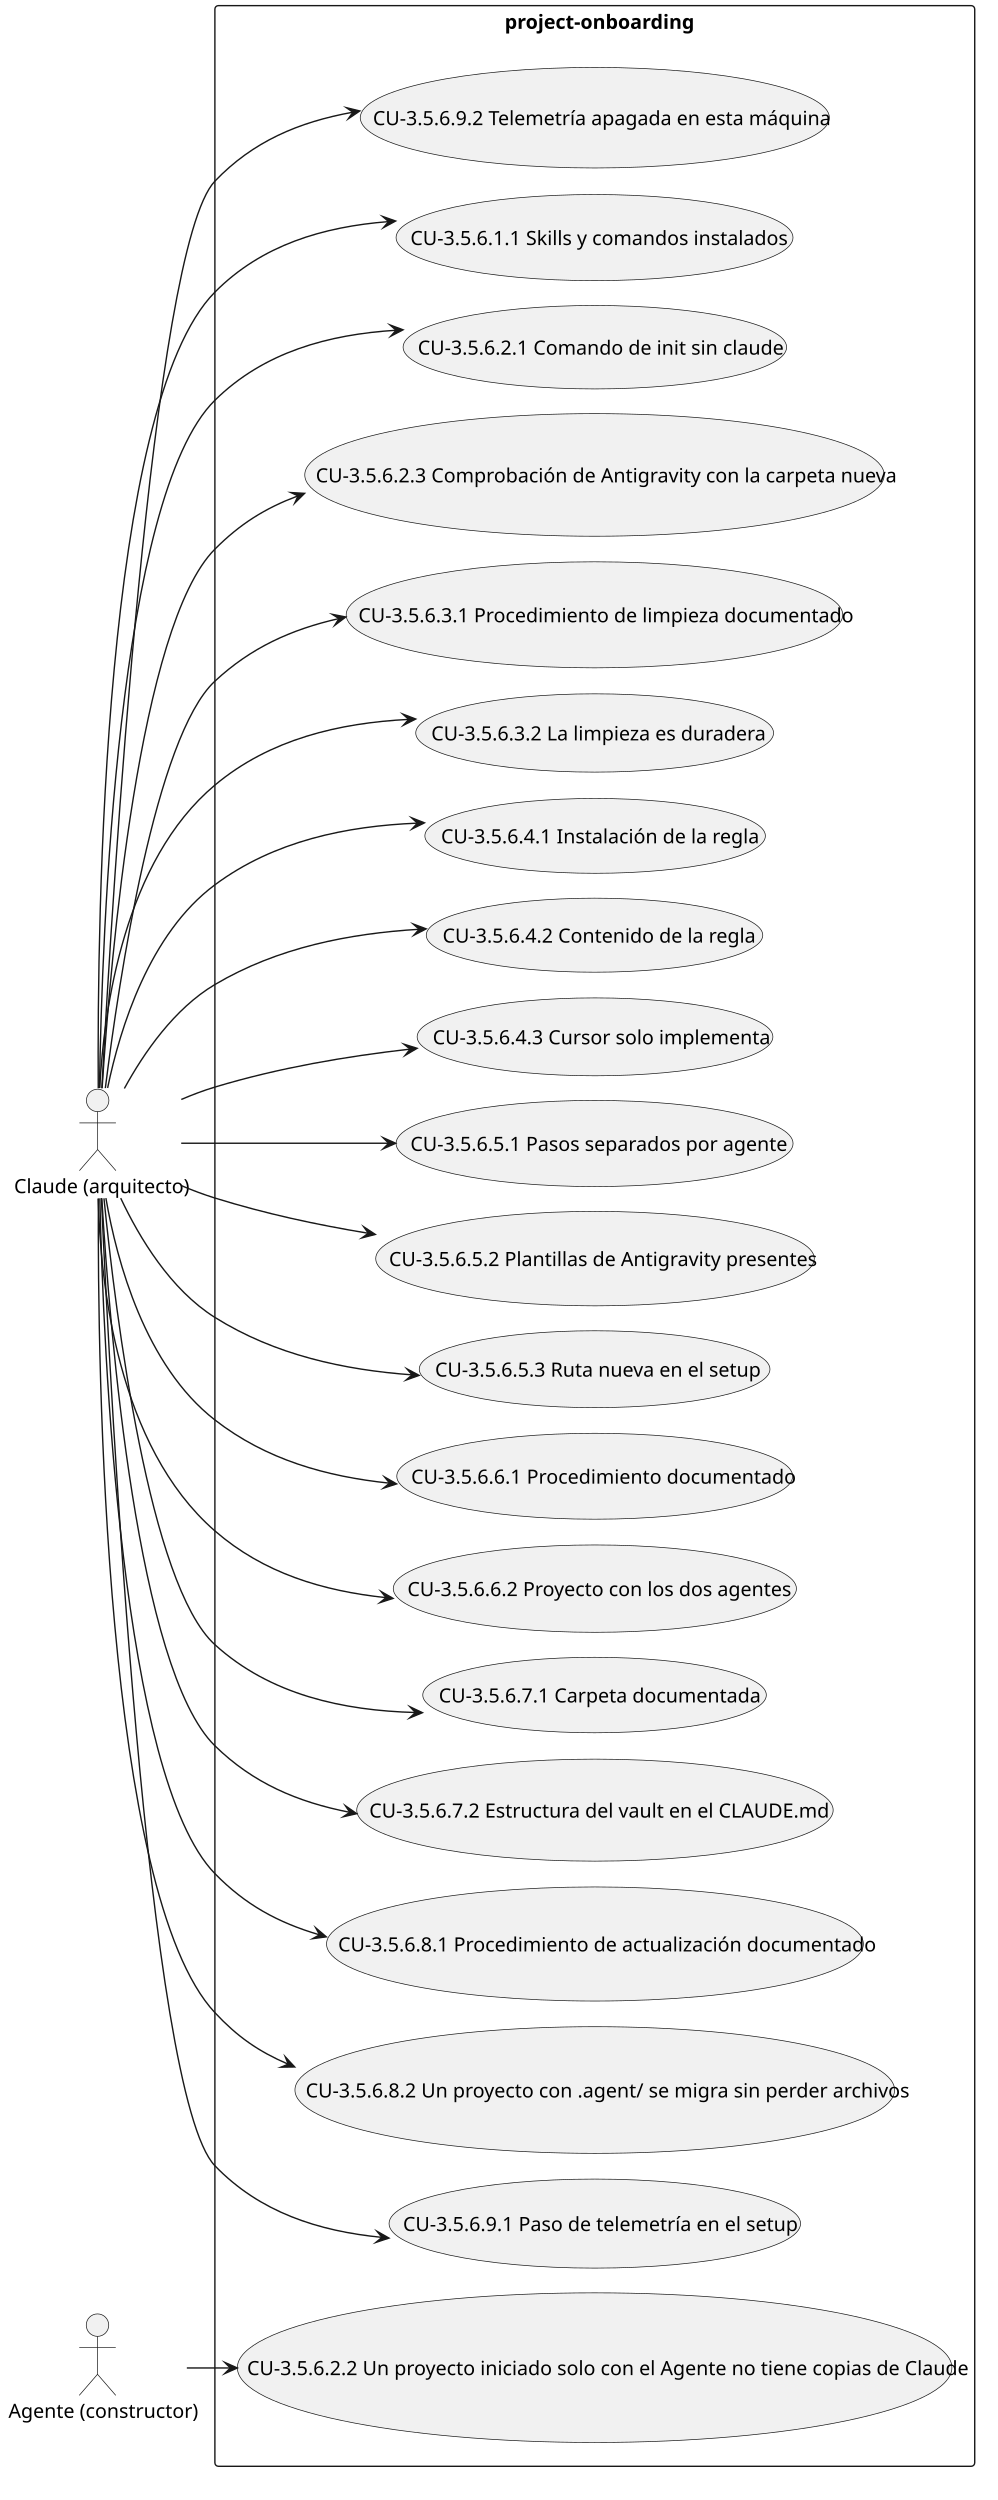
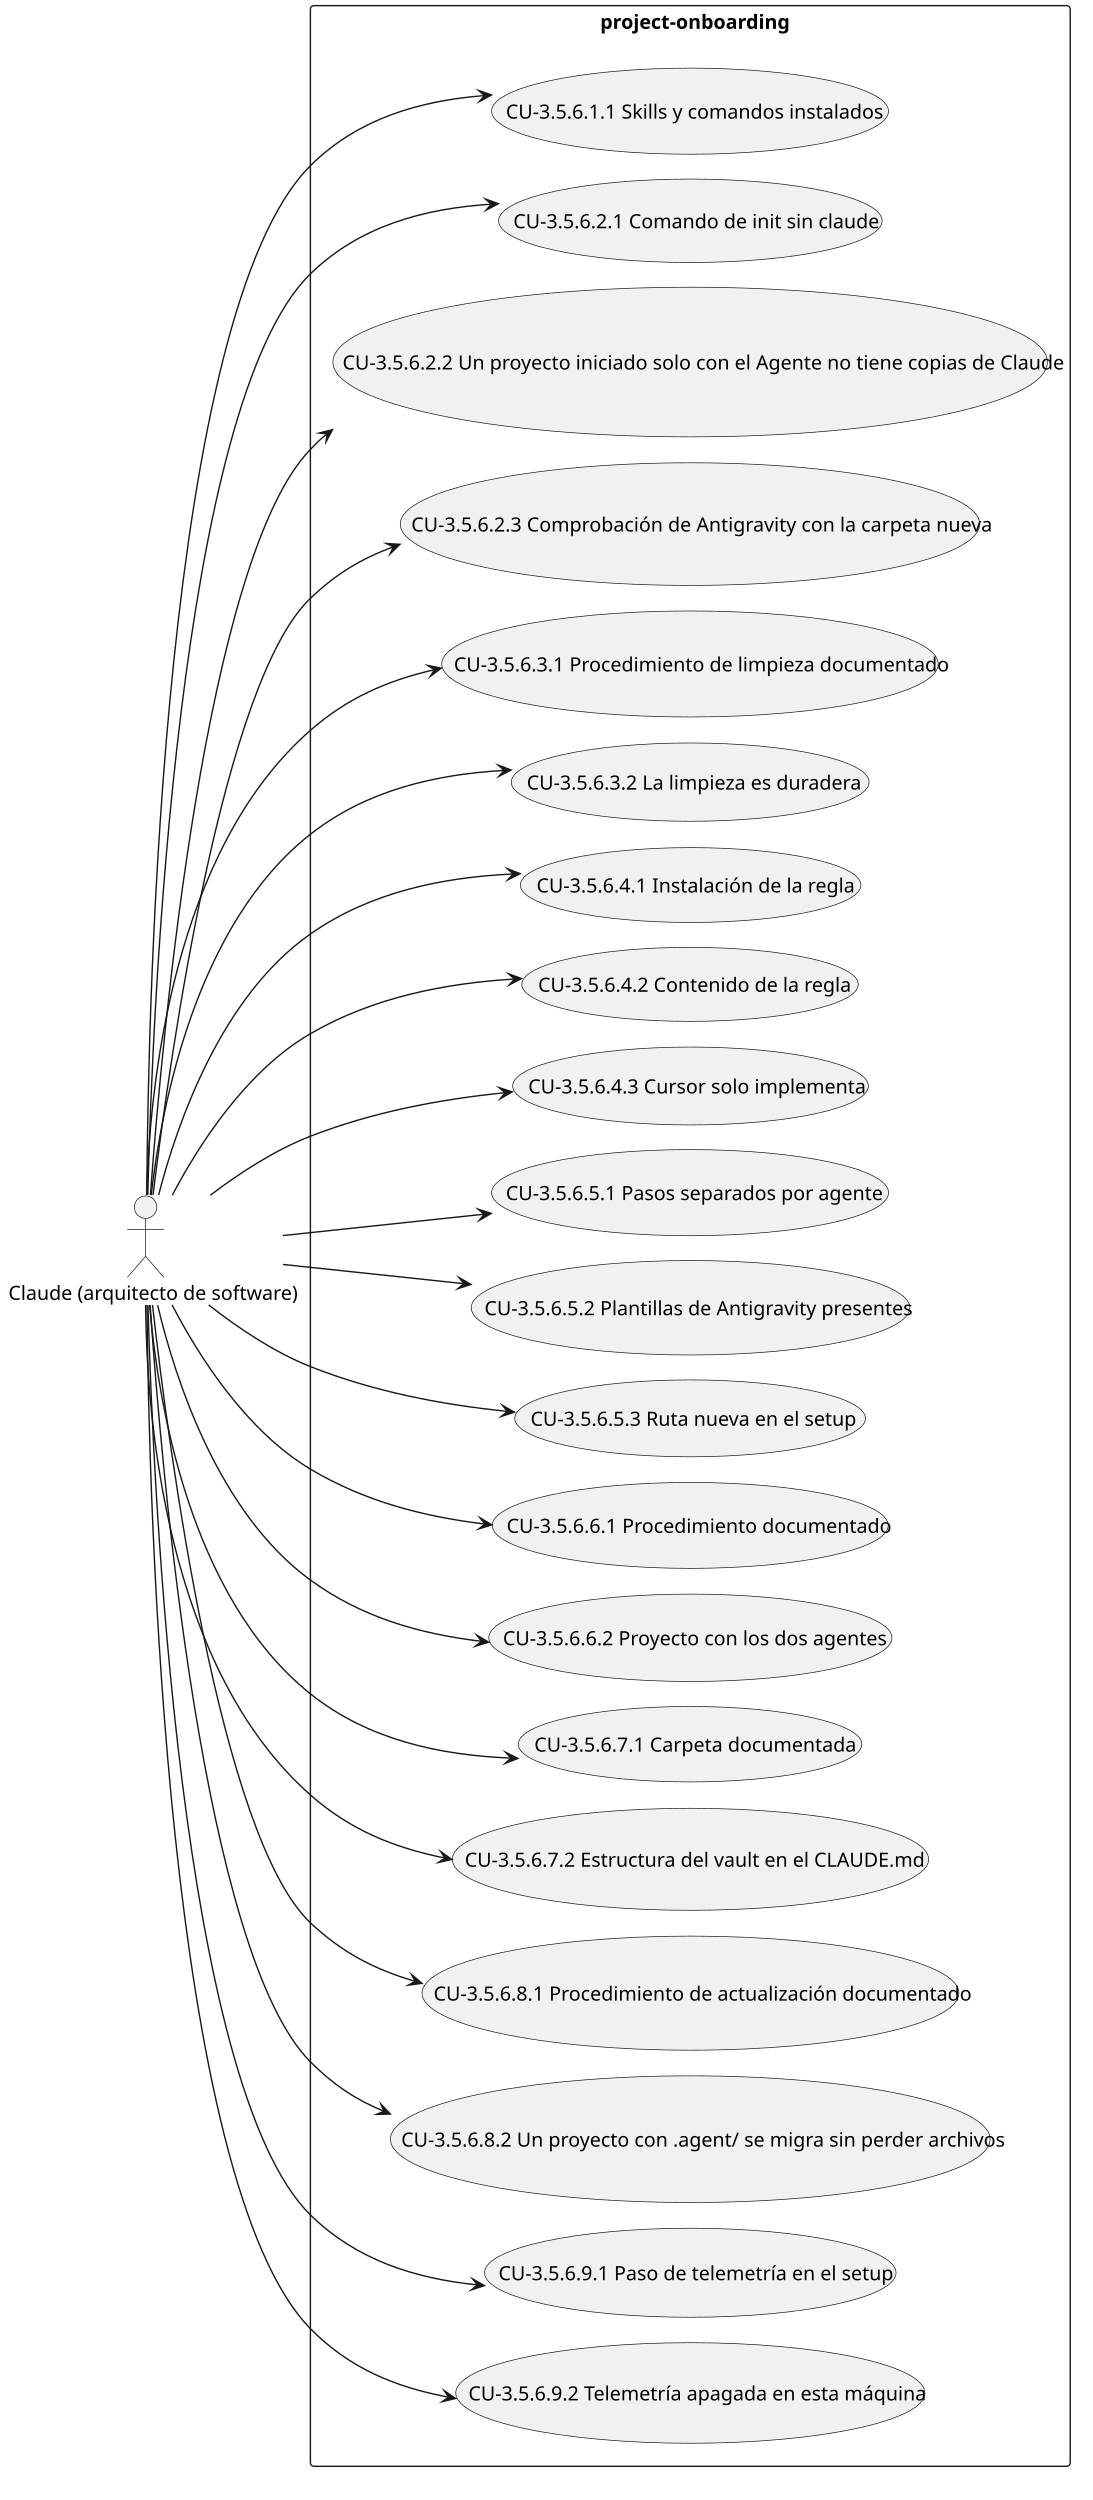
- <svg xmlns="http://www.w3.org/2000/svg" version="1.1" data-diagram-type="DESCRIPTION" style="width:710px;height:1780px;background:#FFFFFF;" width="710px" height="1780px" viewBox="0 0 710 1780" zoomAndPan="magnify" preserveAspectRatio="none" contentStyleType="text/css">
+ <svg xmlns="http://www.w3.org/2000/svg" version="1.1" data-diagram-type="DESCRIPTION" style="width:778px;height:1780px;background:#FFFFFF;" width="778px" height="1780px" viewBox="0 0 778 1780" zoomAndPan="magnify" preserveAspectRatio="none" contentStyleType="text/css">
  <defs />
  <g font-family="sans-serif" lengthAdjust="spacing">
-     <g class="cluster" data-qualified-name="project-onboarding" id="ent0003" data-source-line="5">
-       <rect x="153" y="4" width="541" height="1752" fill="none" style="stroke:#181818;stroke-width:1;" rx="2.5" ry="2.5" />
-       <text x="359.338" y="20.533" fill="#000" font-size="14" textLength="128.324" font-weight="700">project-onboarding</text>
+     <g class="cluster" data-qualified-name="project-onboarding" id="ent0002" data-source-line="4">
+       <rect x="221" y="4" width="541" height="1752" fill="none" style="stroke:#181818;stroke-width:1;" rx="2.5" ry="2.5" />
+       <text x="427.338" y="20.533" fill="#000" font-size="14" textLength="128.324" font-weight="700">project-onboarding</text>
    </g>
    <g class="entity" data-qualified-name="A1" id="ent0001" data-source-line="3">
-       <ellipse cx="69.531" cy="783.5" rx="8" ry="8" fill="#F1F1F1" style="stroke:#181818;stroke-width:0.5;" />
-       <path d="M69.531,791.5 L69.531,818.5 M56.531,799.5 L82.531,799.5 M69.531,818.5 L56.531,833.5 M69.531,818.5 L82.531,833.5" style="stroke:#181818;stroke-width:0.5;" fill="none" />
-       <text x="10" y="849.533" fill="#000" font-size="14" textLength="119.062">Claude (arquitecto)</text>
+       <ellipse cx="103.662" cy="859.5" rx="8" ry="8" fill="#F1F1F1" style="stroke:#181818;stroke-width:0.5;" />
+       <path d="M103.662,867.5 L103.662,894.5 M90.662,875.5 L116.662,875.5 M103.662,894.5 L90.662,909.5 M103.662,894.5 L116.662,909.5" style="stroke:#181818;stroke-width:0.5;" fill="none" />
+       <text x="6" y="925.533" fill="#000" font-size="14" textLength="195.323">Claude (arquitecto de software)</text>
    </g>
-     <g class="entity" data-qualified-name="A2" id="ent0002" data-source-line="4">
-       <ellipse cx="69.417" cy="1655.5" rx="8" ry="8" fill="#F1F1F1" style="stroke:#181818;stroke-width:0.5;" />
-       <path d="M69.417,1663.5 L69.417,1690.5 M56.417,1671.5 L82.417,1671.5 M69.417,1690.5 L56.417,1705.5 M69.417,1690.5 L82.417,1705.5" style="stroke:#181818;stroke-width:0.5;" fill="none" />
-       <text x="6" y="1721.533" fill="#000" font-size="14" textLength="126.834">Agente (constructor)</text>
+     <g class="entity" data-qualified-name="project-onboarding.UC_3_5_6_1_1" id="ent0003" data-source-line="5">
+       <ellipse cx="491.31" cy="79.162" rx="141.31" ry="30.662" fill="#F1F1F1" style="stroke:#181818;stroke-width:0.5;" />
+       <text x="360.193" y="84.467" fill="#000" font-size="14" textLength="262.233">CU-3.5.6.1.1 Skills y comandos instalados</text>
    </g>
-     <g class="entity" data-qualified-name="project-onboarding.UC_3_5_6_1_1" id="ent0004" data-source-line="6">
-       <ellipse cx="423.31" cy="169.162" rx="141.31" ry="30.662" fill="#F1F1F1" style="stroke:#181818;stroke-width:0.5;" />
-       <text x="292.193" y="174.467" fill="#000" font-size="14" textLength="262.233">CU-3.5.6.1.1 Skills y comandos instalados</text>
+     <g class="entity" data-qualified-name="project-onboarding.UC_3_5_6_2_1" id="ent0004" data-source-line="6">
+       <ellipse cx="491.537" cy="157.207" rx="136.537" ry="29.707" fill="#F1F1F1" style="stroke:#181818;stroke-width:0.5;" />
+       <text x="365.465" y="162.512" fill="#000" font-size="14" textLength="252.144">CU-3.5.6.2.1 Comando de init sin claude</text>
    </g>
-     <g class="entity" data-qualified-name="project-onboarding.UC_3_5_6_2_1" id="ent0005" data-source-line="7">
-       <ellipse cx="423.537" cy="247.207" rx="136.537" ry="29.707" fill="#F1F1F1" style="stroke:#181818;stroke-width:0.5;" />
-       <text x="297.465" y="252.512" fill="#000" font-size="14" textLength="252.144">CU-3.5.6.2.1 Comando de init sin claude</text>
+     <g class="entity" data-qualified-name="project-onboarding.UC_3_5_6_2_2" id="ent0005" data-source-line="7">
+       <ellipse cx="491.373" cy="257.775" rx="254.373" ry="53.275" fill="#F1F1F1" style="stroke:#181818;stroke-width:0.5;" />
+       <text x="243.885" y="263.079" fill="#000" font-size="14" textLength="494.977">CU-3.5.6.2.2 Un proyecto iniciado solo con el Agente no tiene copias de Claude</text>
    </g>
-     <g class="entity" data-qualified-name="project-onboarding.UC_3_5_6_2_2" id="ent0006" data-source-line="8">
-       <ellipse cx="423.373" cy="1685.775" rx="254.373" ry="53.275" fill="#F1F1F1" style="stroke:#181818;stroke-width:0.5;" />
-       <text x="175.885" y="1691.079" fill="#000" font-size="14" textLength="494.977">CU-3.5.6.2.2 Un proyecto iniciado solo con el Agente no tiene copias de Claude</text>
+     <g class="entity" data-qualified-name="project-onboarding.UC_3_5_6_2_3" id="ent0006" data-source-line="8">
+       <ellipse cx="491.268" cy="373.154" rx="206.268" ry="43.654" fill="#F1F1F1" style="stroke:#181818;stroke-width:0.5;" />
+       <text x="292.825" y="378.458" fill="#000" font-size="14" textLength="396.888">CU-3.5.6.2.3 Comprobación de Antigravity con la carpeta nueva</text>
    </g>
-     <g class="entity" data-qualified-name="project-onboarding.UC_3_5_6_2_3" id="ent0007" data-source-line="9">
-       <ellipse cx="423.268" cy="338.154" rx="206.268" ry="43.654" fill="#F1F1F1" style="stroke:#181818;stroke-width:0.5;" />
-       <text x="224.825" y="343.458" fill="#000" font-size="14" textLength="396.888">CU-3.5.6.2.3 Comprobación de Antigravity con la carpeta nueva</text>
+     <g class="entity" data-qualified-name="project-onboarding.UC_3_5_6_3_1" id="ent0007" data-source-line="9">
+       <ellipse cx="491.262" cy="472.752" rx="176.762" ry="37.752" fill="#F1F1F1" style="stroke:#181818;stroke-width:0.5;" />
+       <text x="323.169" y="478.057" fill="#000" font-size="14" textLength="336.185">CU-3.5.6.3.1 Procedimiento de limpieza documentado</text>
    </g>
-     <g class="entity" data-qualified-name="project-onboarding.UC_3_5_6_3_1" id="ent0008" data-source-line="10">
-       <ellipse cx="423.262" cy="437.752" rx="176.762" ry="37.752" fill="#F1F1F1" style="stroke:#181818;stroke-width:0.5;" />
-       <text x="255.169" y="443.057" fill="#000" font-size="14" textLength="336.185">CU-3.5.6.3.1 Procedimiento de limpieza documentado</text>
+     <g class="entity" data-qualified-name="project-onboarding.UC_3_5_6_3_2" id="ent0008" data-source-line="10">
+       <ellipse cx="491.392" cy="556.878" rx="127.392" ry="27.878" fill="#F1F1F1" style="stroke:#181818;stroke-width:0.5;" />
+       <text x="375.051" y="562.183" fill="#000" font-size="14" textLength="232.682">CU-3.5.6.3.2 La limpieza es duradera</text>
    </g>
-     <g class="entity" data-qualified-name="project-onboarding.UC_3_5_6_3_2" id="ent0009" data-source-line="11">
-       <ellipse cx="423.392" cy="521.878" rx="127.392" ry="27.878" fill="#F1F1F1" style="stroke:#181818;stroke-width:0.5;" />
-       <text x="307.051" y="527.183" fill="#000" font-size="14" textLength="232.682">CU-3.5.6.3.2 La limpieza es duradera</text>
+     <g class="entity" data-qualified-name="project-onboarding.UC_3_5_6_4_1" id="ent0009" data-source-line="11">
+       <ellipse cx="491.732" cy="630.146" rx="121.232" ry="26.646" fill="#F1F1F1" style="stroke:#181818;stroke-width:0.5;" />
+       <text x="382.002" y="635.451" fill="#000" font-size="14" textLength="219.461">CU-3.5.6.4.1 Instalación de la regla</text>
    </g>
-     <g class="entity" data-qualified-name="project-onboarding.UC_3_5_6_4_1" id="ent0010" data-source-line="12">
-       <ellipse cx="423.732" cy="595.146" rx="121.232" ry="26.646" fill="#F1F1F1" style="stroke:#181818;stroke-width:0.5;" />
-       <text x="314.002" y="600.451" fill="#000" font-size="14" textLength="219.461">CU-3.5.6.4.1 Instalación de la regla</text>
+     <g class="entity" data-qualified-name="project-onboarding.UC_3_5_6_4_2" id="ent0010" data-source-line="12">
+       <ellipse cx="491.293" cy="700.859" rx="119.793" ry="26.359" fill="#F1F1F1" style="stroke:#181818;stroke-width:0.5;" />
+       <text x="383.115" y="706.163" fill="#000" font-size="14" textLength="216.357">CU-3.5.6.4.2 Contenido de la regla</text>
    </g>
-     <g class="entity" data-qualified-name="project-onboarding.UC_3_5_6_4_2" id="ent0011" data-source-line="13">
-       <ellipse cx="423.293" cy="665.859" rx="119.793" ry="26.359" fill="#F1F1F1" style="stroke:#181818;stroke-width:0.5;" />
-       <text x="315.115" y="671.163" fill="#000" font-size="14" textLength="216.357">CU-3.5.6.4.2 Contenido de la regla</text>
+     <g class="entity" data-qualified-name="project-onboarding.UC_3_5_6_4_3" id="ent0011" data-source-line="13">
+       <ellipse cx="491.65" cy="773.23" rx="126.65" ry="27.73" fill="#F1F1F1" style="stroke:#181818;stroke-width:0.5;" />
+       <text x="376.102" y="778.535" fill="#000" font-size="14" textLength="231.096">CU-3.5.6.4.3 Cursor solo implementa</text>
    </g>
-     <g class="entity" data-qualified-name="project-onboarding.UC_3_5_6_4_3" id="ent0012" data-source-line="14">
-       <ellipse cx="423.65" cy="738.23" rx="126.65" ry="27.73" fill="#F1F1F1" style="stroke:#181818;stroke-width:0.5;" />
-       <text x="308.102" y="743.535" fill="#000" font-size="14" textLength="231.096">CU-3.5.6.4.3 Cursor solo implementa</text>
+     <g class="entity" data-qualified-name="project-onboarding.UC_3_5_6_5_1" id="ent0012" data-source-line="14">
+       <ellipse cx="491.329" cy="849.166" rx="141.329" ry="30.666" fill="#F1F1F1" style="stroke:#181818;stroke-width:0.5;" />
+       <text x="360.192" y="854.471" fill="#000" font-size="14" textLength="262.274">CU-3.5.6.5.1 Pasos separados por agente</text>
    </g>
-     <g class="entity" data-qualified-name="project-onboarding.UC_3_5_6_5_1" id="ent0013" data-source-line="15">
-       <ellipse cx="423.329" cy="814.166" rx="141.329" ry="30.666" fill="#F1F1F1" style="stroke:#181818;stroke-width:0.5;" />
-       <text x="292.192" y="819.471" fill="#000" font-size="14" textLength="262.274">CU-3.5.6.5.1 Pasos separados por agente</text>
+     <g class="entity" data-qualified-name="project-onboarding.UC_3_5_6_5_2" id="ent0013" data-source-line="15">
+       <ellipse cx="491.649" cy="931.13" rx="156.149" ry="33.63" fill="#F1F1F1" style="stroke:#181818;stroke-width:0.5;" />
+       <text x="344.964" y="936.435" fill="#000" font-size="14" textLength="293.371">CU-3.5.6.5.2 Plantillas de Antigravity presentes</text>
    </g>
-     <g class="entity" data-qualified-name="project-onboarding.UC_3_5_6_5_2" id="ent0014" data-source-line="16">
-       <ellipse cx="423.649" cy="896.13" rx="156.149" ry="33.63" fill="#F1F1F1" style="stroke:#181818;stroke-width:0.5;" />
-       <text x="276.964" y="901.435" fill="#000" font-size="14" textLength="293.371">CU-3.5.6.5.2 Plantillas de Antigravity presentes</text>
+     <g class="entity" data-qualified-name="project-onboarding.UC_3_5_6_5_3" id="ent0014" data-source-line="16">
+       <ellipse cx="491.357" cy="1009.871" rx="124.857" ry="27.371" fill="#F1F1F1" style="stroke:#181818;stroke-width:0.5;" />
+       <text x="377.73" y="1015.176" fill="#000" font-size="14" textLength="227.254">CU-3.5.6.5.3 Ruta nueva en el setup</text>
    </g>
-     <g class="entity" data-qualified-name="project-onboarding.UC_3_5_6_5_3" id="ent0015" data-source-line="17">
-       <ellipse cx="423.357" cy="974.871" rx="124.857" ry="27.371" fill="#F1F1F1" style="stroke:#181818;stroke-width:0.5;" />
-       <text x="309.73" y="980.176" fill="#000" font-size="14" textLength="227.254">CU-3.5.6.5.3 Ruta nueva en el setup</text>
+     <g class="entity" data-qualified-name="project-onboarding.UC_3_5_6_6_1" id="ent0015" data-source-line="17">
+       <ellipse cx="491.454" cy="1086.091" rx="140.954" ry="30.591" fill="#F1F1F1" style="stroke:#181818;stroke-width:0.5;" />
+       <text x="360.713" y="1091.395" fill="#000" font-size="14" textLength="261.481">CU-3.5.6.6.1 Procedimiento documentado</text>
    </g>
-     <g class="entity" data-qualified-name="project-onboarding.UC_3_5_6_6_1" id="ent0016" data-source-line="18">
-       <ellipse cx="423.454" cy="1051.091" rx="140.954" ry="30.591" fill="#F1F1F1" style="stroke:#181818;stroke-width:0.5;" />
-       <text x="292.713" y="1056.395" fill="#000" font-size="14" textLength="261.481">CU-3.5.6.6.1 Procedimiento documentado</text>
+     <g class="entity" data-qualified-name="project-onboarding.UC_3_5_6_6_2" id="ent0016" data-source-line="18">
+       <ellipse cx="491.538" cy="1166.108" rx="143.538" ry="31.108" fill="#F1F1F1" style="stroke:#181818;stroke-width:0.5;" />
+       <text x="358.073" y="1171.412" fill="#000" font-size="14" textLength="266.93">CU-3.5.6.6.2 Proyecto con los dos agentes</text>
    </g>
-     <g class="entity" data-qualified-name="project-onboarding.UC_3_5_6_6_2" id="ent0017" data-source-line="19">
-       <ellipse cx="423.538" cy="1131.108" rx="143.538" ry="31.108" fill="#F1F1F1" style="stroke:#181818;stroke-width:0.5;" />
-       <text x="290.073" y="1136.412" fill="#000" font-size="14" textLength="266.93">CU-3.5.6.6.2 Proyecto con los dos agentes</text>
+     <g class="entity" data-qualified-name="project-onboarding.UC_3_5_6_7_1" id="ent0017" data-source-line="19">
+       <ellipse cx="491.318" cy="1241.864" rx="122.318" ry="26.864" fill="#F1F1F1" style="stroke:#181818;stroke-width:0.5;" />
+       <text x="380.418" y="1247.168" fill="#000" font-size="14" textLength="221.799">CU-3.5.6.7.1 Carpeta documentada</text>
    </g>
-     <g class="entity" data-qualified-name="project-onboarding.UC_3_5_6_7_1" id="ent0018" data-source-line="20">
-       <ellipse cx="423.318" cy="1206.864" rx="122.318" ry="26.864" fill="#F1F1F1" style="stroke:#181818;stroke-width:0.5;" />
-       <text x="312.418" y="1212.168" fill="#000" font-size="14" textLength="221.799">CU-3.5.6.7.1 Carpeta documentada</text>
+     <g class="entity" data-qualified-name="project-onboarding.UC_3_5_6_7_2" id="ent0018" data-source-line="20">
+       <ellipse cx="491.604" cy="1323.821" rx="169.604" ry="36.321" fill="#F1F1F1" style="stroke:#181818;stroke-width:0.5;" />
+       <text x="330.922" y="1329.125" fill="#000" font-size="14" textLength="321.364">CU-3.5.6.7.2 Estructura del vault en el CLAUDE.md</text>
    </g>
-     <g class="entity" data-qualified-name="project-onboarding.UC_3_5_6_7_2" id="ent0019" data-source-line="21">
-       <ellipse cx="423.604" cy="1288.821" rx="169.604" ry="36.321" fill="#F1F1F1" style="stroke:#181818;stroke-width:0.5;" />
-       <text x="262.922" y="1294.125" fill="#000" font-size="14" textLength="321.364">CU-3.5.6.7.2 Estructura del vault en el CLAUDE.md</text>
+     <g class="entity" data-qualified-name="project-onboarding.UC_3_5_6_8_1" id="ent0019" data-source-line="21">
+       <ellipse cx="491.609" cy="1419.122" rx="191.109" ry="40.622" fill="#F1F1F1" style="stroke:#181818;stroke-width:0.5;" />
+       <text x="308.724" y="1424.427" fill="#000" font-size="14" textLength="365.771">CU-3.5.6.8.1 Procedimiento de actualización documentado</text>
    </g>
-     <g class="entity" data-qualified-name="project-onboarding.UC_3_5_6_8_1" id="ent0020" data-source-line="22">
-       <ellipse cx="423.609" cy="1384.122" rx="191.109" ry="40.622" fill="#F1F1F1" style="stroke:#181818;stroke-width:0.5;" />
-       <text x="240.724" y="1389.427" fill="#000" font-size="14" textLength="365.771">CU-3.5.6.8.1 Procedimiento de actualización documentado</text>
+     <g class="entity" data-qualified-name="project-onboarding.UC_3_5_6_8_2" id="ent0020" data-source-line="22">
+       <ellipse cx="491.479" cy="1523.096" rx="213.479" ry="45.096" fill="#F1F1F1" style="stroke:#181818;stroke-width:0.5;" />
+       <text x="285.655" y="1528.4" fill="#000" font-size="14" textLength="411.646">CU-3.5.6.8.2 Un proyecto con .agent/ se migra sin perder archivos</text>
    </g>
-     <g class="entity" data-qualified-name="project-onboarding.UC_3_5_6_8_2" id="ent0021" data-source-line="23">
-       <ellipse cx="423.479" cy="1488.096" rx="213.479" ry="45.096" fill="#F1F1F1" style="stroke:#181818;stroke-width:0.5;" />
-       <text x="217.655" y="1493.4" fill="#000" font-size="14" textLength="411.646">CU-3.5.6.8.2 Un proyecto con .agent/ se migra sin perder archivos</text>
+     <g class="entity" data-qualified-name="project-onboarding.UC_3_5_6_9_1" id="ent0021" data-source-line="23">
+       <ellipse cx="491.498" cy="1618.2" rx="146.498" ry="31.7" fill="#F1F1F1" style="stroke:#181818;stroke-width:0.5;" />
+       <text x="354.92" y="1623.504" fill="#000" font-size="14" textLength="273.157">CU-3.5.6.9.1 Paso de telemetría en el setup</text>
    </g>
-     <g class="entity" data-qualified-name="project-onboarding.UC_3_5_6_9_1" id="ent0022" data-source-line="24">
-       <ellipse cx="423.498" cy="1583.2" rx="146.498" ry="31.7" fill="#F1F1F1" style="stroke:#181818;stroke-width:0.5;" />
-       <text x="286.92" y="1588.504" fill="#000" font-size="14" textLength="273.157">CU-3.5.6.9.1 Paso de telemetría en el setup</text>
+     <g class="entity" data-qualified-name="project-onboarding.UC_3_5_6_9_2" id="ent0022" data-source-line="24">
+       <ellipse cx="491.504" cy="1703.801" rx="167.004" ry="35.801" fill="#F1F1F1" style="stroke:#181818;stroke-width:0.5;" />
+       <text x="333.519" y="1709.106" fill="#000" font-size="14" textLength="315.971">CU-3.5.6.9.2 Telemetría apagada en esta máquina</text>
    </g>
-     <g class="entity" data-qualified-name="project-onboarding.UC_3_5_6_9_2" id="ent0023" data-source-line="25">
-       <ellipse cx="423.504" cy="83.801" rx="167.004" ry="35.801" fill="#F1F1F1" style="stroke:#181818;stroke-width:0.5;" />
-       <text x="265.519" y="89.106" fill="#000" font-size="14" textLength="315.971">CU-3.5.6.9.2 Telemetría apagada en esta máquina</text>
+     <g class="link" data-entity-1="ent0001" data-entity-2="ent0003" id="lnk23" data-link-type="dependency">
+       <polygon points="349.943,67.641,340.653,64.369,344.959,68.039,341.289,72.344,349.943,67.641" fill="#181818" style="stroke:#181818;stroke-width:1;stroke-linejoin:miter;stroke-miterlimit:10;" />
+       <path d="M104.512,850.905 C105.41,708.743 116.213,222.154 221,118 C254.614,84.589 298.245,71.763 344.959,68.039" style="stroke:#181818;stroke-width:1;" fill="none" />
    </g>
    <g class="link" data-entity-1="ent0001" data-entity-2="ent0004" id="lnk24" data-link-type="dependency">
-       <polygon points="281.673,157.372,272.386,154.094,276.689,157.766,273.017,162.07,281.673,157.372" fill="#181818" style="stroke:#181818;stroke-width:1;stroke-linejoin:miter;stroke-miterlimit:10;" />
-       <path d="M69.959,774.822 C69.149,653.634 73.47,288.201 153,208 C186.371,174.347 229.95,161.465 276.689,157.766" style="stroke:#181818;stroke-width:1;" fill="none" />
+       <polygon points="354.824,145.056,345.587,141.638,349.835,145.375,346.098,149.622,354.824,145.056" fill="#181818" style="stroke:#181818;stroke-width:1;stroke-linejoin:miter;stroke-miterlimit:10;" />
+       <path d="M105.224,850.691 C108.529,717.597 126.472,287.101 221,195 C256.028,160.872 301.794,148.447 349.835,145.375" style="stroke:#181818;stroke-width:1;" fill="none" />
    </g>
    <g class="link" data-entity-1="ent0001" data-entity-2="ent0005" id="lnk25" data-link-type="dependency">
-       <polygon points="286.965,234.822,277.734,231.391,281.975,235.134,278.232,239.375,286.965,234.822" fill="#181818" style="stroke:#181818;stroke-width:1;stroke-linejoin:miter;stroke-miterlimit:10;" />
-       <path d="M70.813,774.745 C72.555,664.105 83.65,353.342 153,285 C187.917,250.59 233.806,238.141 281.975,235.134" style="stroke:#181818;stroke-width:1;" fill="none" />
+       <polygon points="236.757,305.903,227.205,308.302,232.821,308.985,232.137,314.601,236.757,305.903" fill="#181818" style="stroke:#181818;stroke-width:1;stroke-linejoin:miter;stroke-miterlimit:10;" />
+       <path d="M107.105,850.837 C115.621,734.835 146.492,396.357 221,320 C225.946,314.932 227.279,313.324 232.821,308.985" style="stroke:#181818;stroke-width:1;" fill="none" />
    </g>
-     <g class="link" data-entity-1="ent0002" data-entity-2="ent0006" id="lnk26" data-link-type="dependency">
-       <polygon points="168.983,1686,159.983,1682,163.983,1686,159.983,1690,168.983,1686" fill="#181818" style="stroke:#181818;stroke-width:1;stroke-linejoin:miter;stroke-miterlimit:10;" />
-       <path d="M133.025,1686 C144.088,1686 151.195,1686 163.983,1686" style="stroke:#181818;stroke-width:1;" fill="none" />
+     <g class="link" data-entity-1="ent0001" data-entity-2="ent0006" id="lnk26" data-link-type="dependency">
+       <polygon points="284.77,387.55,274.939,386.956,280.087,389.302,277.741,394.449,284.77,387.55" fill="#181818" style="stroke:#181818;stroke-width:1;stroke-linejoin:miter;stroke-miterlimit:10;" />
+       <path d="M108.952,850.922 C121.239,750.102 158.887,484.976 221,426 C239.155,408.763 256.514,398.118 280.087,389.302" style="stroke:#181818;stroke-width:1;" fill="none" />
    </g>
    <g class="link" data-entity-1="ent0001" data-entity-2="ent0007" id="lnk27" data-link-type="dependency">
-       <polygon points="216.891,351.262,207.058,350.696,212.213,353.026,209.882,358.181,216.891,351.262" fill="#181818" style="stroke:#181818;stroke-width:1;stroke-linejoin:miter;stroke-miterlimit:10;" />
-       <path d="M72.699,774.724 C78.806,680.391 99.21,444.875 153,391 C170.941,373.031 188.4,362.009 212.213,353.026" style="stroke:#181818;stroke-width:1;" fill="none" />
+       <polygon points="314.231,475.699,304.564,473.818,309.358,476.82,306.356,481.614,314.231,475.699" fill="#181818" style="stroke:#181818;stroke-width:1;stroke-linejoin:miter;stroke-miterlimit:10;" />
+       <path d="M104.386,850.845 C106.445,774.607 122.582,606.181 221,520 C247.084,497.159 275.333,484.643 309.358,476.82" style="stroke:#181818;stroke-width:1;" fill="none" />
    </g>
    <g class="link" data-entity-1="ent0001" data-entity-2="ent0008" id="lnk28" data-link-type="dependency">
-       <polygon points="246.222,439.287,236.556,437.396,241.348,440.402,238.341,445.194,246.222,439.287" fill="#181818" style="stroke:#181818;stroke-width:1;stroke-linejoin:miter;stroke-miterlimit:10;" />
-       <path d="M75.006,774.729 C84.827,696.271 110.731,524.289 153,485 C178.656,461.153 207.022,448.261 241.348,440.402" style="stroke:#181818;stroke-width:1;" fill="none" />
+       <polygon points="363.949,548.236,354.733,544.763,358.957,548.525,355.195,552.749,363.949,548.236" fill="#181818" style="stroke:#181818;stroke-width:1;stroke-linejoin:miter;stroke-miterlimit:10;" />
+       <path d="M107.632,850.99 C115.069,786.343 139.806,657.818 221,594 C260.915,562.627 309.839,551.367 358.957,548.525" style="stroke:#181818;stroke-width:1;" fill="none" />
    </g>
    <g class="link" data-entity-1="ent0001" data-entity-2="ent0009" id="lnk29" data-link-type="dependency">
-       <polygon points="295.977,511.947,286.784,508.415,290.984,512.204,287.195,516.404,295.977,511.947" fill="#181818" style="stroke:#181818;stroke-width:1;stroke-linejoin:miter;stroke-miterlimit:10;" />
-       <path d="M70.993,774.614 C74.006,717.576 88.61,612.924 153,559 C192.194,526.176 241.436,514.753 290.984,512.204" style="stroke:#181818;stroke-width:1;" fill="none" />
+       <polygon points="370.346,622.046,361.169,618.469,365.351,622.279,361.542,626.461,370.346,622.046" fill="#181818" style="stroke:#181818;stroke-width:1;stroke-linejoin:miter;stroke-miterlimit:10;" />
+       <path d="M112.944,850.829 C126.305,799.11 157.592,709.42 221,665 C263.893,634.952 315.262,624.614 365.351,622.279" style="stroke:#181818;stroke-width:1;" fill="none" />
    </g>
    <g class="link" data-entity-1="ent0001" data-entity-2="ent0010" id="lnk30" data-link-type="dependency">
-       <polygon points="302.194,585.868,293.038,582.239,297.198,586.072,293.365,590.232,302.194,585.868" fill="#181818" style="stroke:#181818;stroke-width:1;stroke-linejoin:miter;stroke-miterlimit:10;" />
-       <path d="M76.627,774.62 C85.517,731.744 106.36,664.669 153,630 C195.22,598.616 246.791,588.136 297.198,586.072" style="stroke:#181818;stroke-width:1;" fill="none" />
+       <polygon points="371.306,696.734,362.075,693.302,366.315,697.045,362.572,701.286,371.306,696.734" fill="#181818" style="stroke:#181818;stroke-width:1;stroke-linejoin:miter;stroke-miterlimit:10;" />
+       <path d="M122.69,850.925 C141.767,814.697 175.34,762.517 221,736 C265.88,709.936 316.959,700.119 366.315,697.045" style="stroke:#181818;stroke-width:1;" fill="none" />
    </g>
    <g class="link" data-entity-1="ent0001" data-entity-2="ent0011" id="lnk31" data-link-type="dependency">
-       <polygon points="303.425,661.343,294.2,657.892,298.434,661.644,294.682,665.877,303.425,661.343" fill="#181818" style="stroke:#181818;stroke-width:1;stroke-linejoin:miter;stroke-miterlimit:10;" />
-       <path d="M88.542,774.994 C102.437,749.582 124.157,718.08 153,701 C197.758,674.495 248.958,664.629 298.434,661.644" style="stroke:#181818;stroke-width:1;" fill="none" />
+       <polygon points="364.667,777.428,355.303,774.378,359.694,777.944,356.128,782.335,364.667,777.428" fill="#181818" style="stroke:#181818;stroke-width:1;stroke-linejoin:miter;stroke-miterlimit:10;" />
+       <path d="M149.752,851 C170.22,835.434 195.508,818.892 221,809 C266.107,791.496 313.324,782.753 359.694,777.944" style="stroke:#181818;stroke-width:1;" fill="none" />
    </g>
    <g class="link" data-entity-1="ent0001" data-entity-2="ent0012" id="lnk32" data-link-type="dependency">
-       <polygon points="296.976,746.394,287.58,743.441,292.008,746.962,288.488,751.39,296.976,746.394" fill="#181818" style="stroke:#181818;stroke-width:1;stroke-linejoin:miter;stroke-miterlimit:10;" />
-       <path d="M129.071,782.822 C136.963,779.449 145.073,776.384 153,774 C198.995,760.168 246.034,752.212 292.008,746.962" style="stroke:#181818;stroke-width:1;" fill="none" />
+       <polygon points="349.773,863.948,340.4,860.921,344.8,864.476,341.245,868.876,349.773,863.948" fill="#181818" style="stroke:#181818;stroke-width:1;stroke-linejoin:miter;stroke-miterlimit:10;" />
+       <path d="M201.406,879.707 C246.294,874.939 295.52,869.71 344.8,864.476" style="stroke:#181818;stroke-width:1;" fill="none" />
    </g>
    <g class="link" data-entity-1="ent0001" data-entity-2="ent0013" id="lnk33" data-link-type="dependency">
-       <polygon points="281.739,814,272.739,810,276.739,814,272.739,818,281.739,814" fill="#181818" style="stroke:#181818;stroke-width:1;stroke-linejoin:miter;stroke-miterlimit:10;" />
-       <path d="M129.021,814 C170.661,814 223.447,814 276.739,814" style="stroke:#181818;stroke-width:1;" fill="none" />
+       <polygon points="335.304,914.515,326.777,909.587,330.332,913.987,325.932,917.542,335.304,914.515" fill="#181818" style="stroke:#181818;stroke-width:1;stroke-linejoin:miter;stroke-miterlimit:10;" />
+       <path d="M201.406,900.293 C241.939,904.598 285.091,909.182 330.332,913.987" style="stroke:#181818;stroke-width:1;" fill="none" />
    </g>
    <g class="link" data-entity-1="ent0001" data-entity-2="ent0014" id="lnk34" data-link-type="dependency">
-       <polygon points="267.208,878.91,258.981,873.495,262.275,878.094,257.675,881.388,267.208,878.91" fill="#181818" style="stroke:#181818;stroke-width:1;stroke-linejoin:miter;stroke-miterlimit:10;" />
-       <path d="M129.178,844.19 C137.053,847.512 145.13,850.566 153,853 C189.325,864.233 224.426,871.833 262.275,878.094" style="stroke:#181818;stroke-width:1;" fill="none" />
+       <polygon points="366.241,1005.481,357.708,1000.564,361.269,1004.959,356.873,1008.52,366.241,1005.481" fill="#181818" style="stroke:#181818;stroke-width:1;stroke-linejoin:miter;stroke-miterlimit:10;" />
+       <path d="M148.526,929.073 C169.161,945.266 194.916,962.65 221,973 C266.544,991.071 314.464,1000.05 361.269,1004.959" style="stroke:#181818;stroke-width:1;" fill="none" />
    </g>
    <g class="link" data-entity-1="ent0001" data-entity-2="ent0015" id="lnk35" data-link-type="dependency">
-       <polygon points="298.396,979.271,289.712,974.623,293.409,978.905,289.127,982.602,298.396,979.271" fill="#181818" style="stroke:#181818;stroke-width:1;stroke-linejoin:miter;stroke-miterlimit:10;" />
-       <path d="M85.942,853.077 C99.294,881.457 121.455,918.219 153,938 C195.812,964.846 244.93,975.348 293.409,978.905" style="stroke:#181818;stroke-width:1;" fill="none" />
+       <polygon points="350.225,1085.733,341.771,1080.68,345.261,1085.132,340.81,1088.622,350.225,1085.733" fill="#181818" style="stroke:#181818;stroke-width:1;stroke-linejoin:miter;stroke-miterlimit:10;" />
+       <path d="M122.488,929.042 C141.516,965.611 175.147,1018.617 221,1046 C259.478,1068.979 301.428,1079.826 345.261,1085.132" style="stroke:#181818;stroke-width:1;" fill="none" />
    </g>
    <g class="link" data-entity-1="ent0001" data-entity-2="ent0016" id="lnk36" data-link-type="dependency">
-       <polygon points="282.372,1056.537,273.832,1051.63,277.399,1056.021,273.007,1059.587,282.372,1056.537" fill="#181818" style="stroke:#181818;stroke-width:1;stroke-linejoin:miter;stroke-miterlimit:10;" />
-       <path d="M75.396,853.064 C83.3,898.571 103.379,972.427 153,1011 C189.411,1039.304 232.206,1051.335 277.399,1056.021" style="stroke:#181818;stroke-width:1;" fill="none" />
+       <polygon points="347.877,1169.211,339.409,1164.182,342.912,1168.624,338.47,1172.127,347.877,1169.211" fill="#181818" style="stroke:#181818;stroke-width:1;stroke-linejoin:miter;stroke-miterlimit:10;" />
+       <path d="M112.232,929.292 C124.961,982.79 155.725,1077.331 221,1125 C257.309,1151.516 298.817,1163.411 342.912,1168.624" style="stroke:#181818;stroke-width:1;" fill="none" />
    </g>
    <g class="link" data-entity-1="ent0001" data-entity-2="ent0017" id="lnk37" data-link-type="dependency">
-       <polygon points="279.848,1138.055,271.316,1133.134,274.875,1137.531,270.478,1141.09,279.848,1138.055" fill="#181818" style="stroke:#181818;stroke-width:1;stroke-linejoin:miter;stroke-miterlimit:10;" />
-       <path d="M69.939,853.383 C71.385,914.087 83.744,1029.788 153,1090 C187.644,1120.12 229.754,1132.777 274.875,1137.531" style="stroke:#181818;stroke-width:1;" fill="none" />
+       <polygon points="368.768,1251.969,359.937,1247.607,363.772,1251.766,359.613,1255.601,368.768,1251.969" fill="#181818" style="stroke:#181818;stroke-width:1;stroke-linejoin:miter;stroke-miterlimit:10;" />
+       <path d="M106.514,929.141 C112.288,997.237 134.623,1136.835 221,1206 C261.992,1238.824 313.256,1249.715 363.772,1251.766" style="stroke:#181818;stroke-width:1;" fill="none" />
    </g>
    <g class="link" data-entity-1="ent0001" data-entity-2="ent0018" id="lnk38" data-link-type="dependency">
-       <polygon points="300.761,1219.444,291.872,1215.205,295.763,1219.311,291.658,1223.202,300.761,1219.444" fill="#181818" style="stroke:#181818;stroke-width:1;stroke-linejoin:miter;stroke-miterlimit:10;" />
-       <path d="M74.017,853.194 C82.361,936.792 106.243,1128.457 153,1171 C192.366,1206.818 244.335,1217.935 295.763,1219.311" style="stroke:#181818;stroke-width:1;" fill="none" />
+       <polygon points="321.737,1323.922,313.7,1318.228,316.834,1322.937,312.125,1326.071,321.737,1323.922" fill="#181818" style="stroke:#181818;stroke-width:1;stroke-linejoin:miter;stroke-miterlimit:10;" />
+       <path d="M103.684,929.203 C104.339,1008.212 117.866,1186.798 221,1278 C248.912,1302.683 280.144,1315.569 316.834,1322.937" style="stroke:#181818;stroke-width:1;" fill="none" />
    </g>
    <g class="link" data-entity-1="ent0001" data-entity-2="ent0019" id="lnk39" data-link-type="dependency">
-       <polygon points="253.975,1291.341,245.912,1285.685,249.068,1290.38,244.374,1293.536,253.975,1291.341" fill="#181818" style="stroke:#181818;stroke-width:1;stroke-linejoin:miter;stroke-miterlimit:10;" />
-       <path d="M72.487,853.211 C78.158,948.592 97.728,1188.873 153,1243 C180.13,1269.568 211.715,1283.061 249.068,1290.38" style="stroke:#181818;stroke-width:1;" fill="none" />
+       <polygon points="300.438,1412.138,292.925,1405.77,295.64,1410.733,290.677,1413.447,300.438,1412.138" fill="#181818" style="stroke:#181818;stroke-width:1;stroke-linejoin:miter;stroke-miterlimit:10;" />
+       <path d="M108.599,929.237 C120.2,1032.511 156.662,1308.115 221,1369 C243.121,1389.933 266.226,1402.12 295.64,1410.733" style="stroke:#181818;stroke-width:1;" fill="none" />
    </g>
    <g class="link" data-entity-1="ent0001" data-entity-2="ent0020" id="lnk40" data-link-type="dependency">
-       <polygon points="232.345,1379.032,224.839,1372.656,227.548,1377.622,222.582,1380.331,232.345,1379.032" fill="#181818" style="stroke:#181818;stroke-width:1;stroke-linejoin:miter;stroke-miterlimit:10;" />
-       <path d="M71.081,853.228 C73.537,962.288 86.344,1265.581 153,1334 C174.584,1356.155 197.785,1368.873 227.548,1377.622" style="stroke:#181818;stroke-width:1;" fill="none" />
+       <polygon points="277.931,1505.214,271.19,1498.033,273.323,1503.272,268.084,1505.406,277.931,1505.214" fill="#181818" style="stroke:#181818;stroke-width:1;stroke-linejoin:miter;stroke-miterlimit:10;" />
+       <path d="M106.906,929.376 C114.903,1046.837 144.548,1391.362 221,1468 C237.188,1484.227 252.172,1494.362 273.323,1503.272" style="stroke:#181818;stroke-width:1;" fill="none" />
    </g>
    <g class="link" data-entity-1="ent0001" data-entity-2="ent0021" id="lnk41" data-link-type="dependency">
-       <polygon points="209.83,1471.684,203.131,1464.464,205.234,1469.716,199.982,1471.819,209.83,1471.684" fill="#181818" style="stroke:#181818;stroke-width:1;stroke-linejoin:miter;stroke-miterlimit:10;" />
-       <path d="M70.032,853.382 C69.42,976.126 74.213,1348.595 153,1433 C168.885,1450.018 183.897,1460.58 205.234,1469.716" style="stroke:#181818;stroke-width:1;" fill="none" />
+       <polygon points="344.939,1627.372,336.397,1622.47,339.965,1626.859,335.576,1630.428,344.939,1627.372" fill="#181818" style="stroke:#181818;stroke-width:1;stroke-linejoin:miter;stroke-miterlimit:10;" />
+       <path d="M105.346,929.281 C109.035,1061.262 128.049,1485.616 221,1577 C253.567,1609.018 294.902,1622.21 339.965,1626.859" style="stroke:#181818;stroke-width:1;" fill="none" />
    </g>
    <g class="link" data-entity-1="ent0001" data-entity-2="ent0022" id="lnk42" data-link-type="dependency">
-       <polygon points="276.949,1593.509,268.383,1588.648,271.973,1593.02,267.601,1596.61,276.949,1593.509" fill="#181818" style="stroke:#181818;stroke-width:1;stroke-linejoin:miter;stroke-miterlimit:10;" />
-       <path d="M72.19,853.065 C78.783,996.994 104.815,1491.941 153,1542 C184.918,1575.159 226.502,1588.553 271.973,1593.02" style="stroke:#181818;stroke-width:1;" fill="none" />
-     </g>
-     <g class="link" data-entity-1="ent0001" data-entity-2="ent0023" id="lnk43" data-link-type="dependency">
-       <polygon points="256.18,79.001,246.612,76.666,251.26,79.891,248.035,84.539,256.18,79.001" fill="#181818" style="stroke:#181818;stroke-width:1;stroke-linejoin:miter;stroke-miterlimit:10;" />
-       <path d="M72.509,774.9 C79.98,636.562 108.058,176.039 153,129 C180.034,100.704 212.713,86.862 251.26,79.891" style="stroke:#181818;stroke-width:1;" fill="none" />
+       <polygon points="324.377,1707.695,316.257,1702.12,319.461,1706.783,314.798,1709.986,324.377,1707.695" fill="#181818" style="stroke:#181818;stroke-width:1;stroke-linejoin:miter;stroke-miterlimit:10;" />
+       <path d="M104.637,929.295 C105.976,1071.044 118.143,1553.221 221,1658 C248.349,1685.86 281.027,1699.654 319.461,1706.783" style="stroke:#181818;stroke-width:1;" fill="none" />
    </g>
  </g>
</svg>
